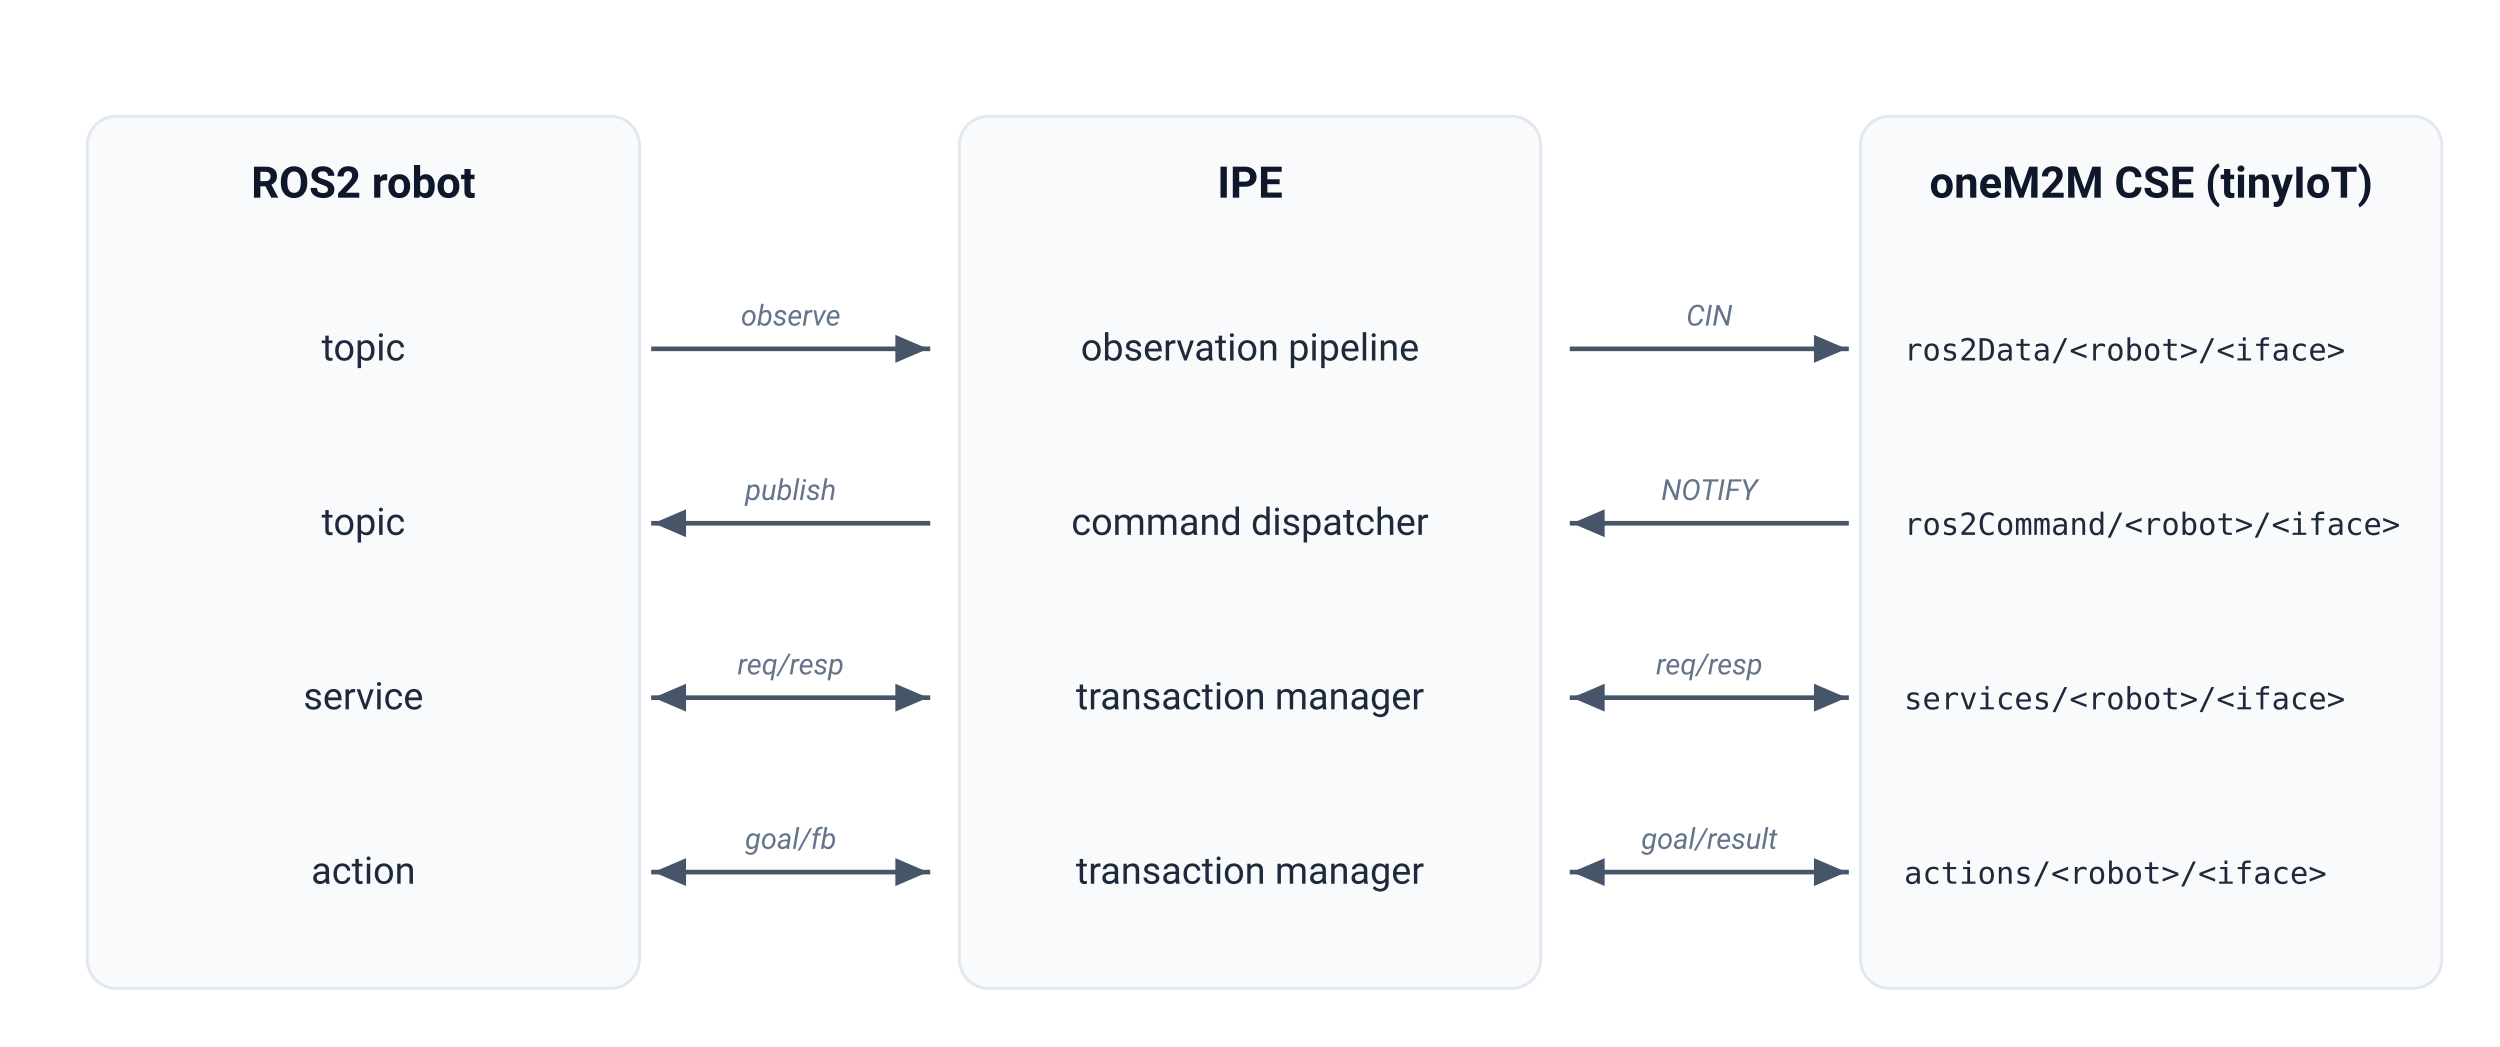
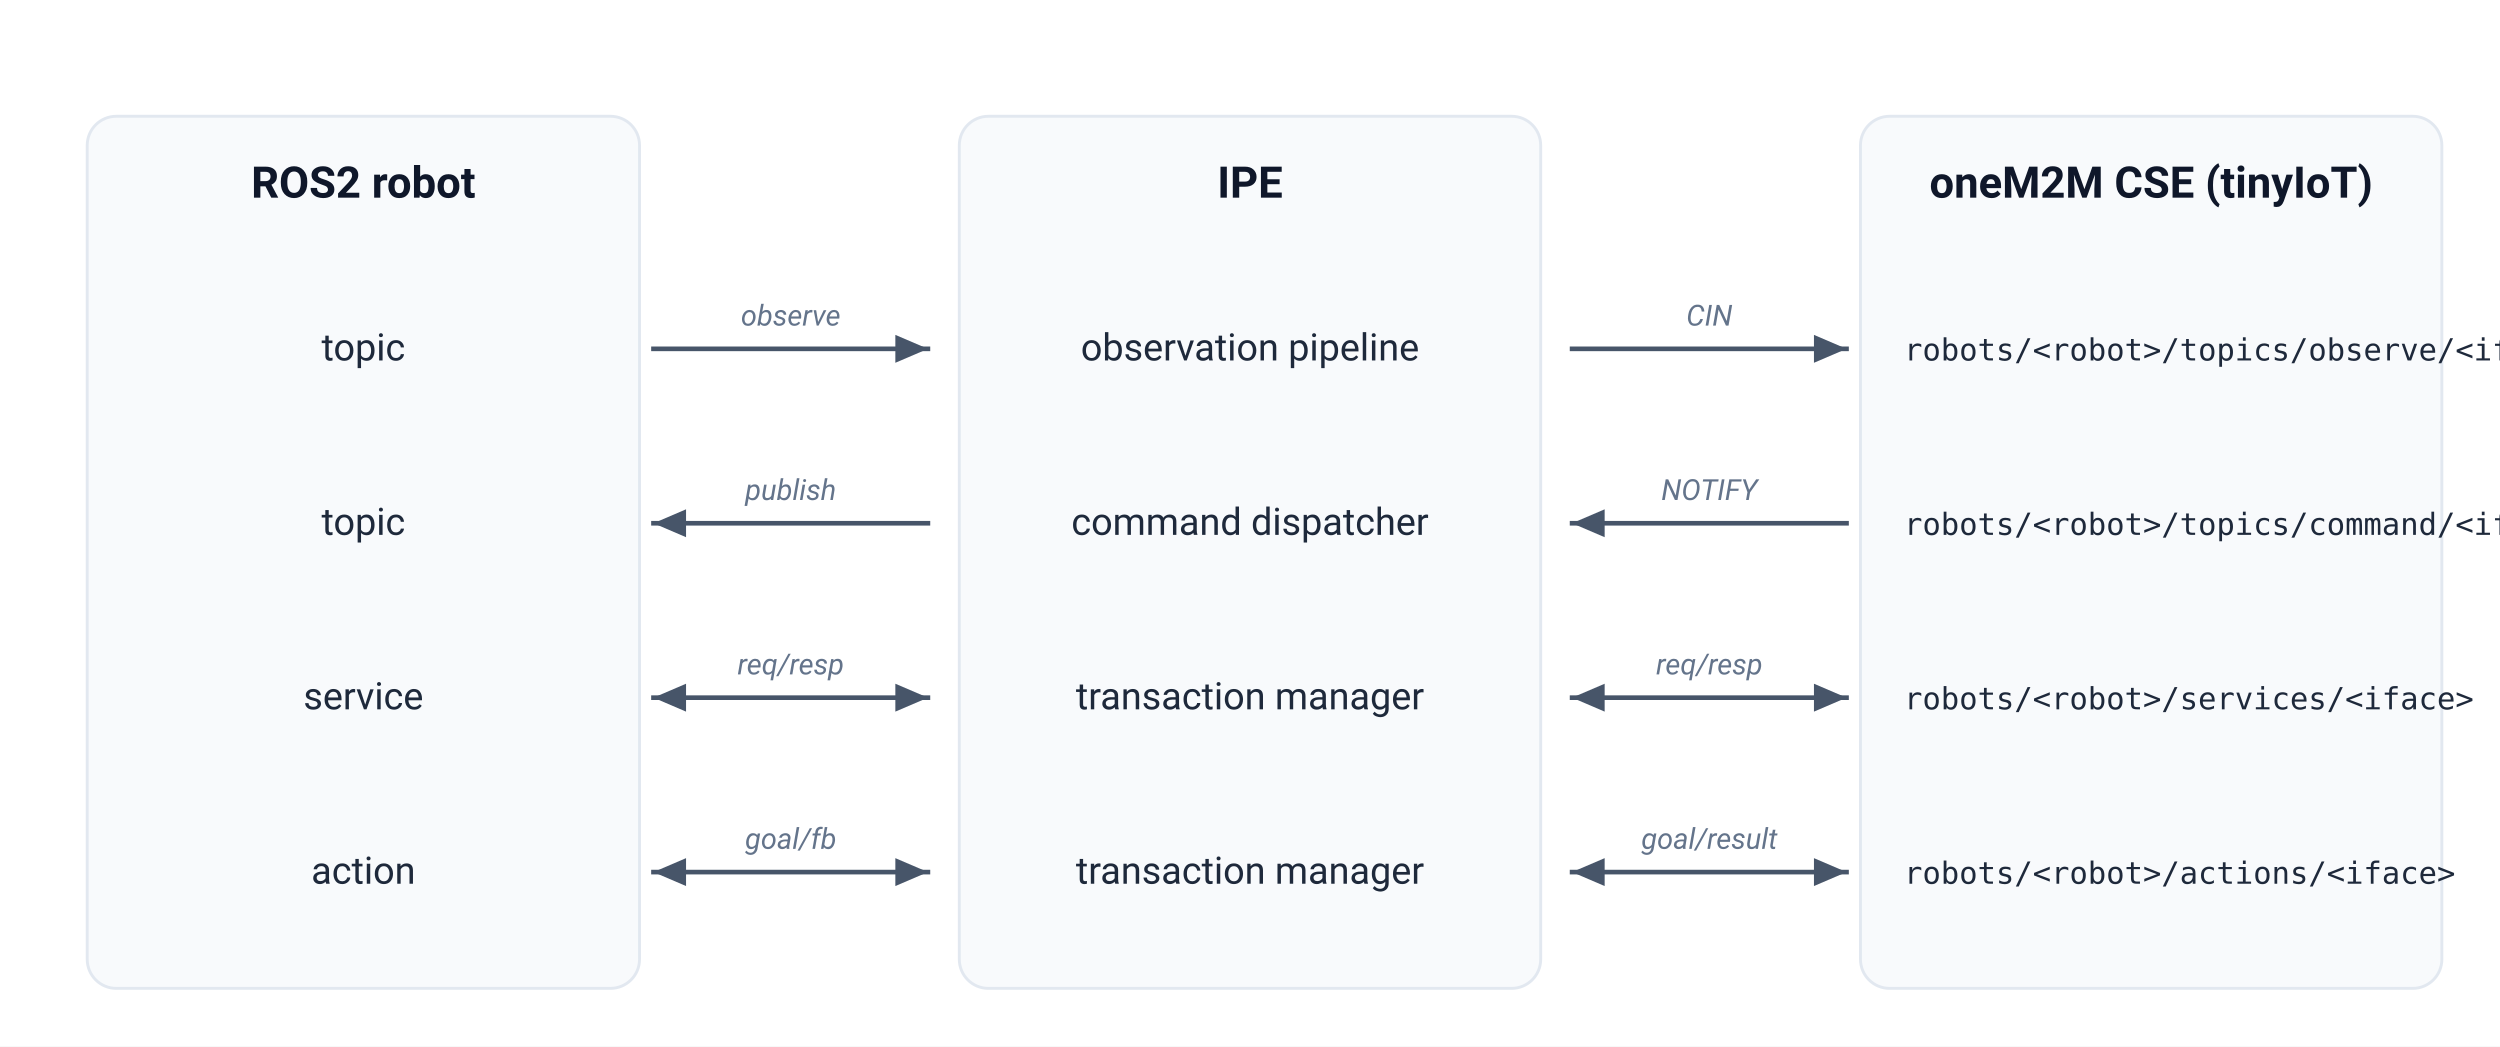
<svg xmlns="http://www.w3.org/2000/svg" viewBox="0 0 860 360" font-family="-apple-system, BlinkMacSystemFont, 'Segoe UI', Roboto, 'Apple SD Gothic Neo', 'Noto Sans KR', sans-serif">
  <defs>
    <marker id="ah" markerWidth="9" markerHeight="9" refX="7.5" refY="3" orient="auto-start-reverse">
      <path d="M0,0 L7,3 L0,6 Z" fill="#475569" />
    </marker>
  </defs>
  <rect x="0" y="0" width="860" height="360" fill="#ffffff" />
  <rect x="30" y="40" width="190" height="300" rx="10" fill="#f8fafc" stroke="#e2e8f0" />
  <rect x="330" y="40" width="200" height="300" rx="10" fill="#f8fafc" stroke="#e2e8f0" />
  <rect x="640" y="40" width="200" height="300" rx="10" fill="#f8fafc" stroke="#e2e8f0" />
  <text x="125" y="68" text-anchor="middle" font-size="15" font-weight="700" fill="#0f172a">ROS2 robot</text>
  <text x="430" y="68" text-anchor="middle" font-size="15" font-weight="700" fill="#0f172a">IPE</text>
  <text x="740" y="68" text-anchor="middle" font-size="15" font-weight="700" fill="#0f172a">oneM2M CSE (tinyIoT)</text>
  <text x="125" y="124" text-anchor="middle" font-size="13" fill="#1e293b">topic</text>
  <text x="125" y="184" text-anchor="middle" font-size="13" fill="#1e293b">topic</text>
  <text x="125" y="244" text-anchor="middle" font-size="13" fill="#1e293b">service</text>
  <text x="125" y="304" text-anchor="middle" font-size="13" fill="#1e293b">action</text>
  <text x="430" y="124" text-anchor="middle" font-size="13" fill="#1e293b">observation pipeline</text>
  <text x="430" y="184" text-anchor="middle" font-size="13" fill="#1e293b">command dispatcher</text>
  <text x="430" y="244" text-anchor="middle" font-size="13" fill="#1e293b">transaction manager</text>
  <text x="430" y="304" text-anchor="middle" font-size="13" fill="#1e293b">transaction manager</text>
-   <text x="655" y="124" font-size="10.5" font-family="ui-monospace, 'SF Mono', Menlo, Consolas, monospace" fill="#1e293b">ros2Data/&lt;robot&gt;/&lt;iface&gt;</text>
-   <text x="655" y="184" font-size="10.5" font-family="ui-monospace, 'SF Mono', Menlo, Consolas, monospace" fill="#1e293b">ros2Command/&lt;robot&gt;/&lt;iface&gt;</text>
-   <text x="655" y="244" font-size="10.5" font-family="ui-monospace, 'SF Mono', Menlo, Consolas, monospace" fill="#1e293b">services/&lt;robot&gt;/&lt;iface&gt;</text>
-   <text x="655" y="304" font-size="10.5" font-family="ui-monospace, 'SF Mono', Menlo, Consolas, monospace" fill="#1e293b">actions/&lt;robot&gt;/&lt;iface&gt;</text>
+   <text x="655" y="124" font-size="10.5" font-family="ui-monospace, 'SF Mono', Menlo, Consolas, monospace" fill="#1e293b">robots/&lt;robot&gt;/topics/observe/&lt;iface&gt;</text>
+   <text x="655" y="184" font-size="10.5" font-family="ui-monospace, 'SF Mono', Menlo, Consolas, monospace" fill="#1e293b">robots/&lt;robot&gt;/topics/command/&lt;iface&gt;</text>
+   <text x="655" y="244" font-size="10.5" font-family="ui-monospace, 'SF Mono', Menlo, Consolas, monospace" fill="#1e293b">robots/&lt;robot&gt;/services/&lt;iface&gt;</text>
+   <text x="655" y="304" font-size="10.5" font-family="ui-monospace, 'SF Mono', Menlo, Consolas, monospace" fill="#1e293b">robots/&lt;robot&gt;/actions/&lt;iface&gt;</text>
  <line x1="224" y1="120" x2="320" y2="120" stroke="#475569" stroke-width="1.6" marker-end="url(#ah)" />
  <line x1="320" y1="180" x2="224" y2="180" stroke="#475569" stroke-width="1.6" marker-end="url(#ah)" />
  <line x1="224" y1="240" x2="320" y2="240" stroke="#475569" stroke-width="1.6" marker-start="url(#ah)" marker-end="url(#ah)" />
  <line x1="224" y1="300" x2="320" y2="300" stroke="#475569" stroke-width="1.6" marker-start="url(#ah)" marker-end="url(#ah)" />
  <text x="272" y="112" text-anchor="middle" font-size="10" font-style="italic" fill="#64748b">observe</text>
  <text x="272" y="172" text-anchor="middle" font-size="10" font-style="italic" fill="#64748b">publish</text>
  <text x="272" y="232" text-anchor="middle" font-size="10" font-style="italic" fill="#64748b">req/resp</text>
  <text x="272" y="292" text-anchor="middle" font-size="10" font-style="italic" fill="#64748b">goal/fb</text>
  <line x1="540" y1="120" x2="636" y2="120" stroke="#475569" stroke-width="1.6" marker-end="url(#ah)" />
  <line x1="636" y1="180" x2="540" y2="180" stroke="#475569" stroke-width="1.6" marker-end="url(#ah)" />
  <line x1="540" y1="240" x2="636" y2="240" stroke="#475569" stroke-width="1.6" marker-start="url(#ah)" marker-end="url(#ah)" />
  <line x1="540" y1="300" x2="636" y2="300" stroke="#475569" stroke-width="1.6" marker-start="url(#ah)" marker-end="url(#ah)" />
  <text x="588" y="112" text-anchor="middle" font-size="10" font-style="italic" fill="#64748b">CIN</text>
  <text x="588" y="172" text-anchor="middle" font-size="10" font-style="italic" fill="#64748b">NOTIFY</text>
  <text x="588" y="232" text-anchor="middle" font-size="10" font-style="italic" fill="#64748b">req/resp</text>
  <text x="588" y="292" text-anchor="middle" font-size="10" font-style="italic" fill="#64748b">goal/result</text>
</svg>
